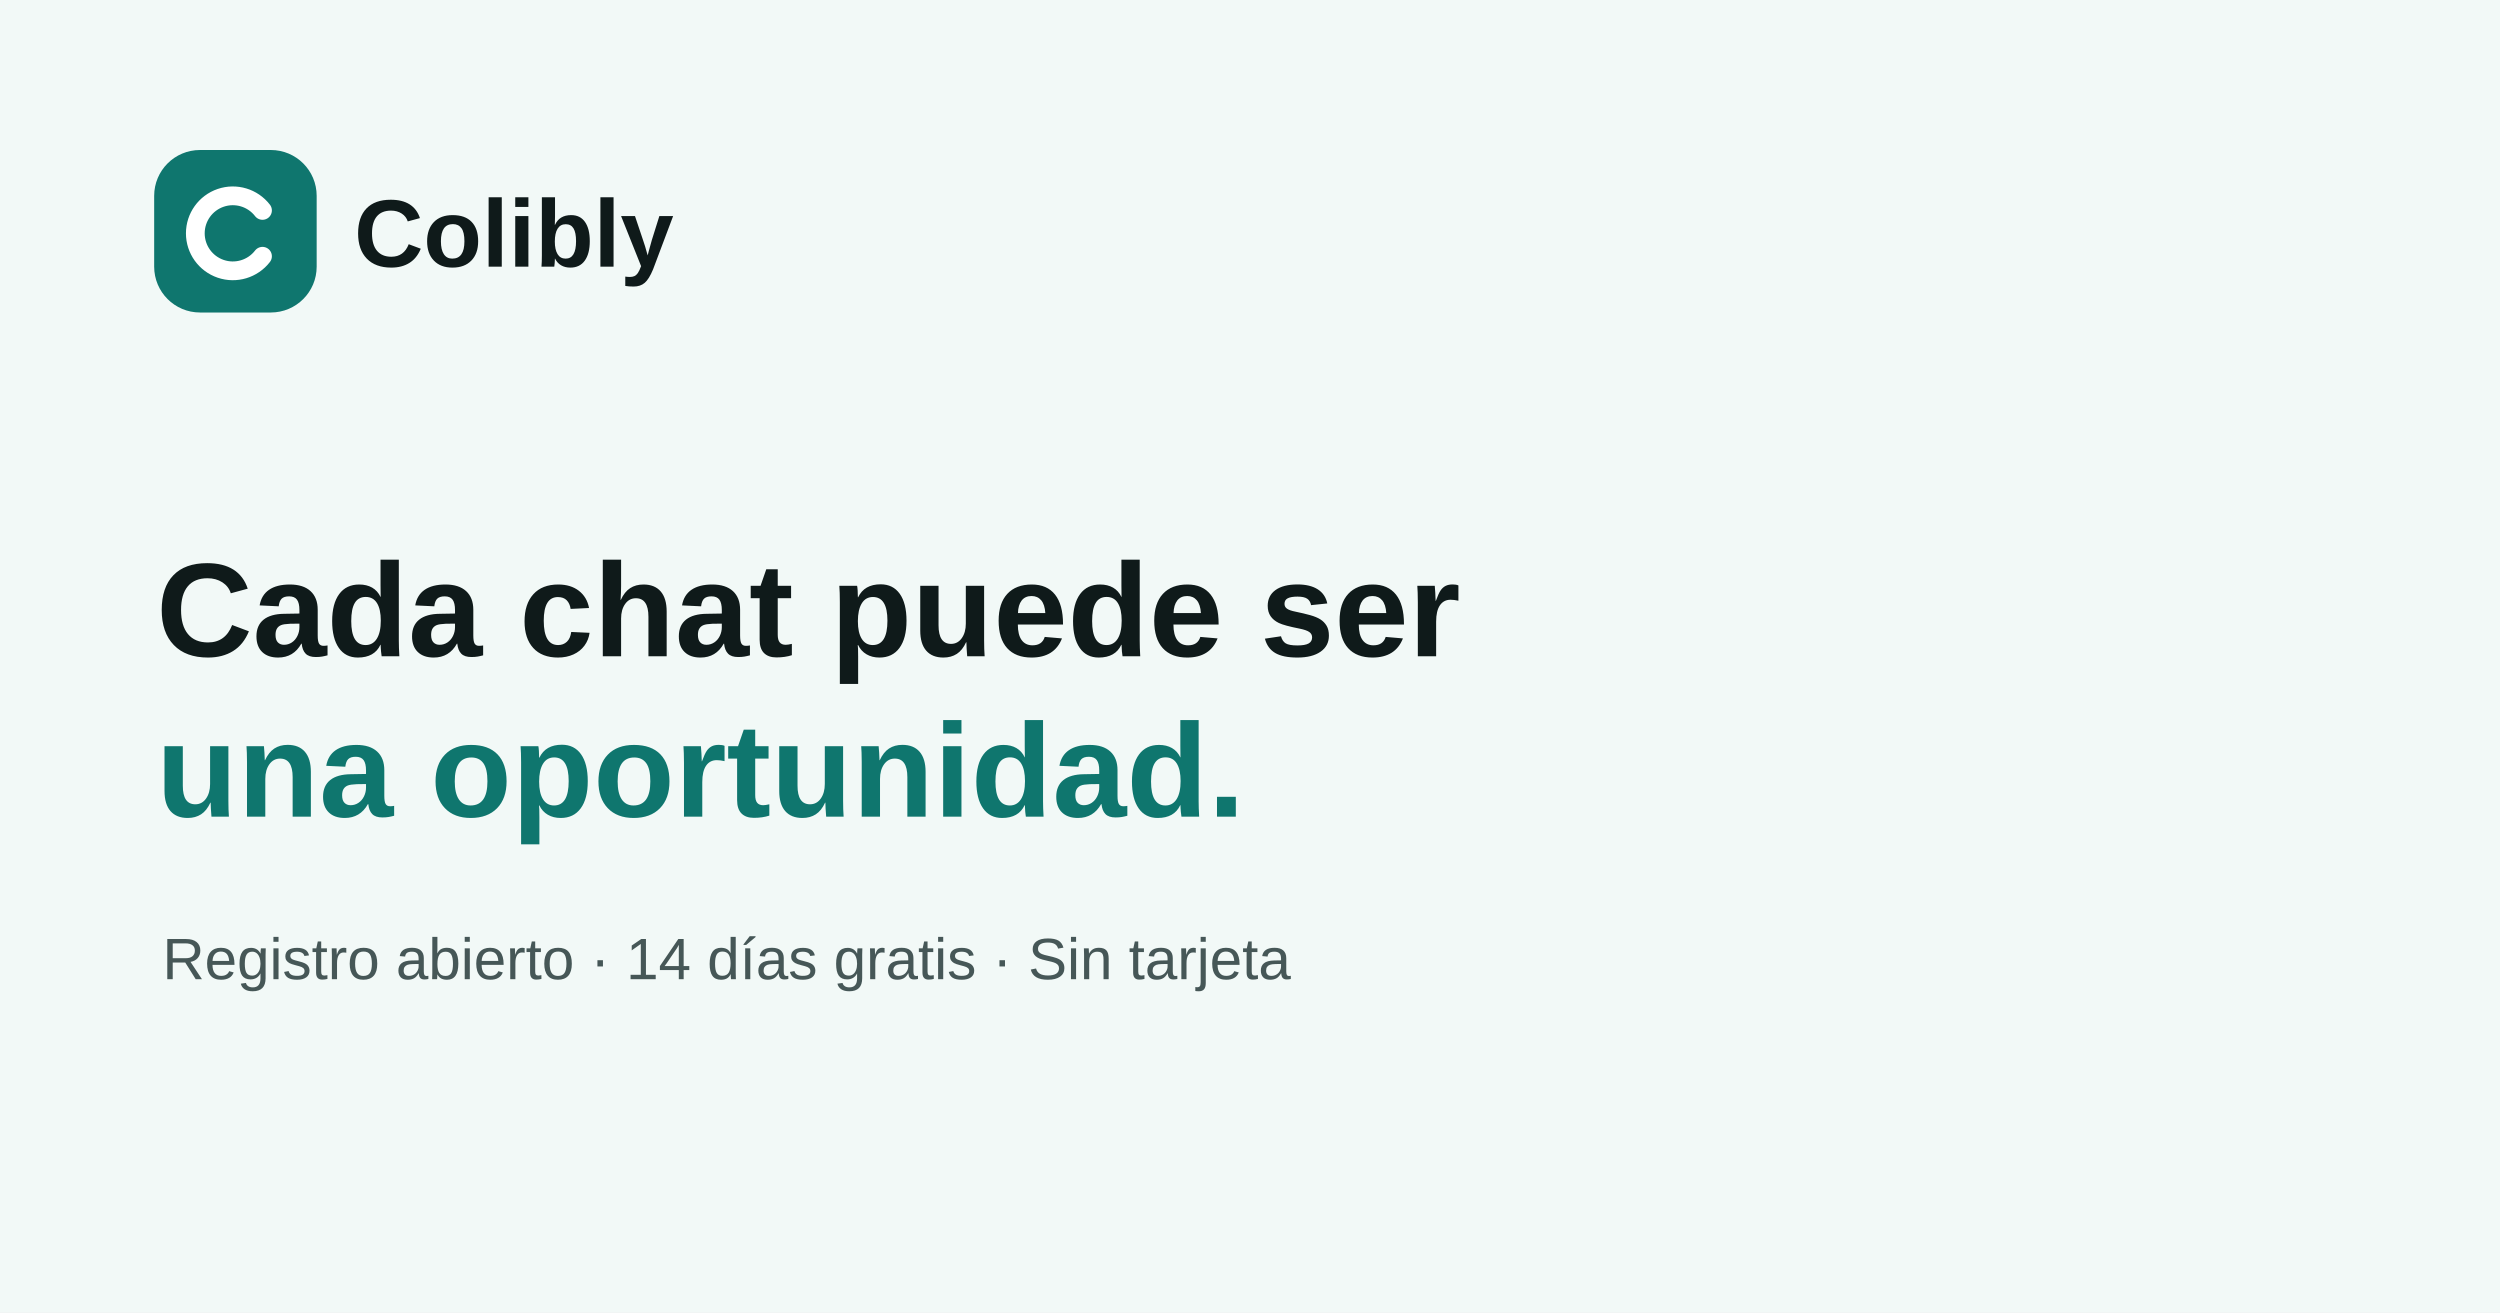
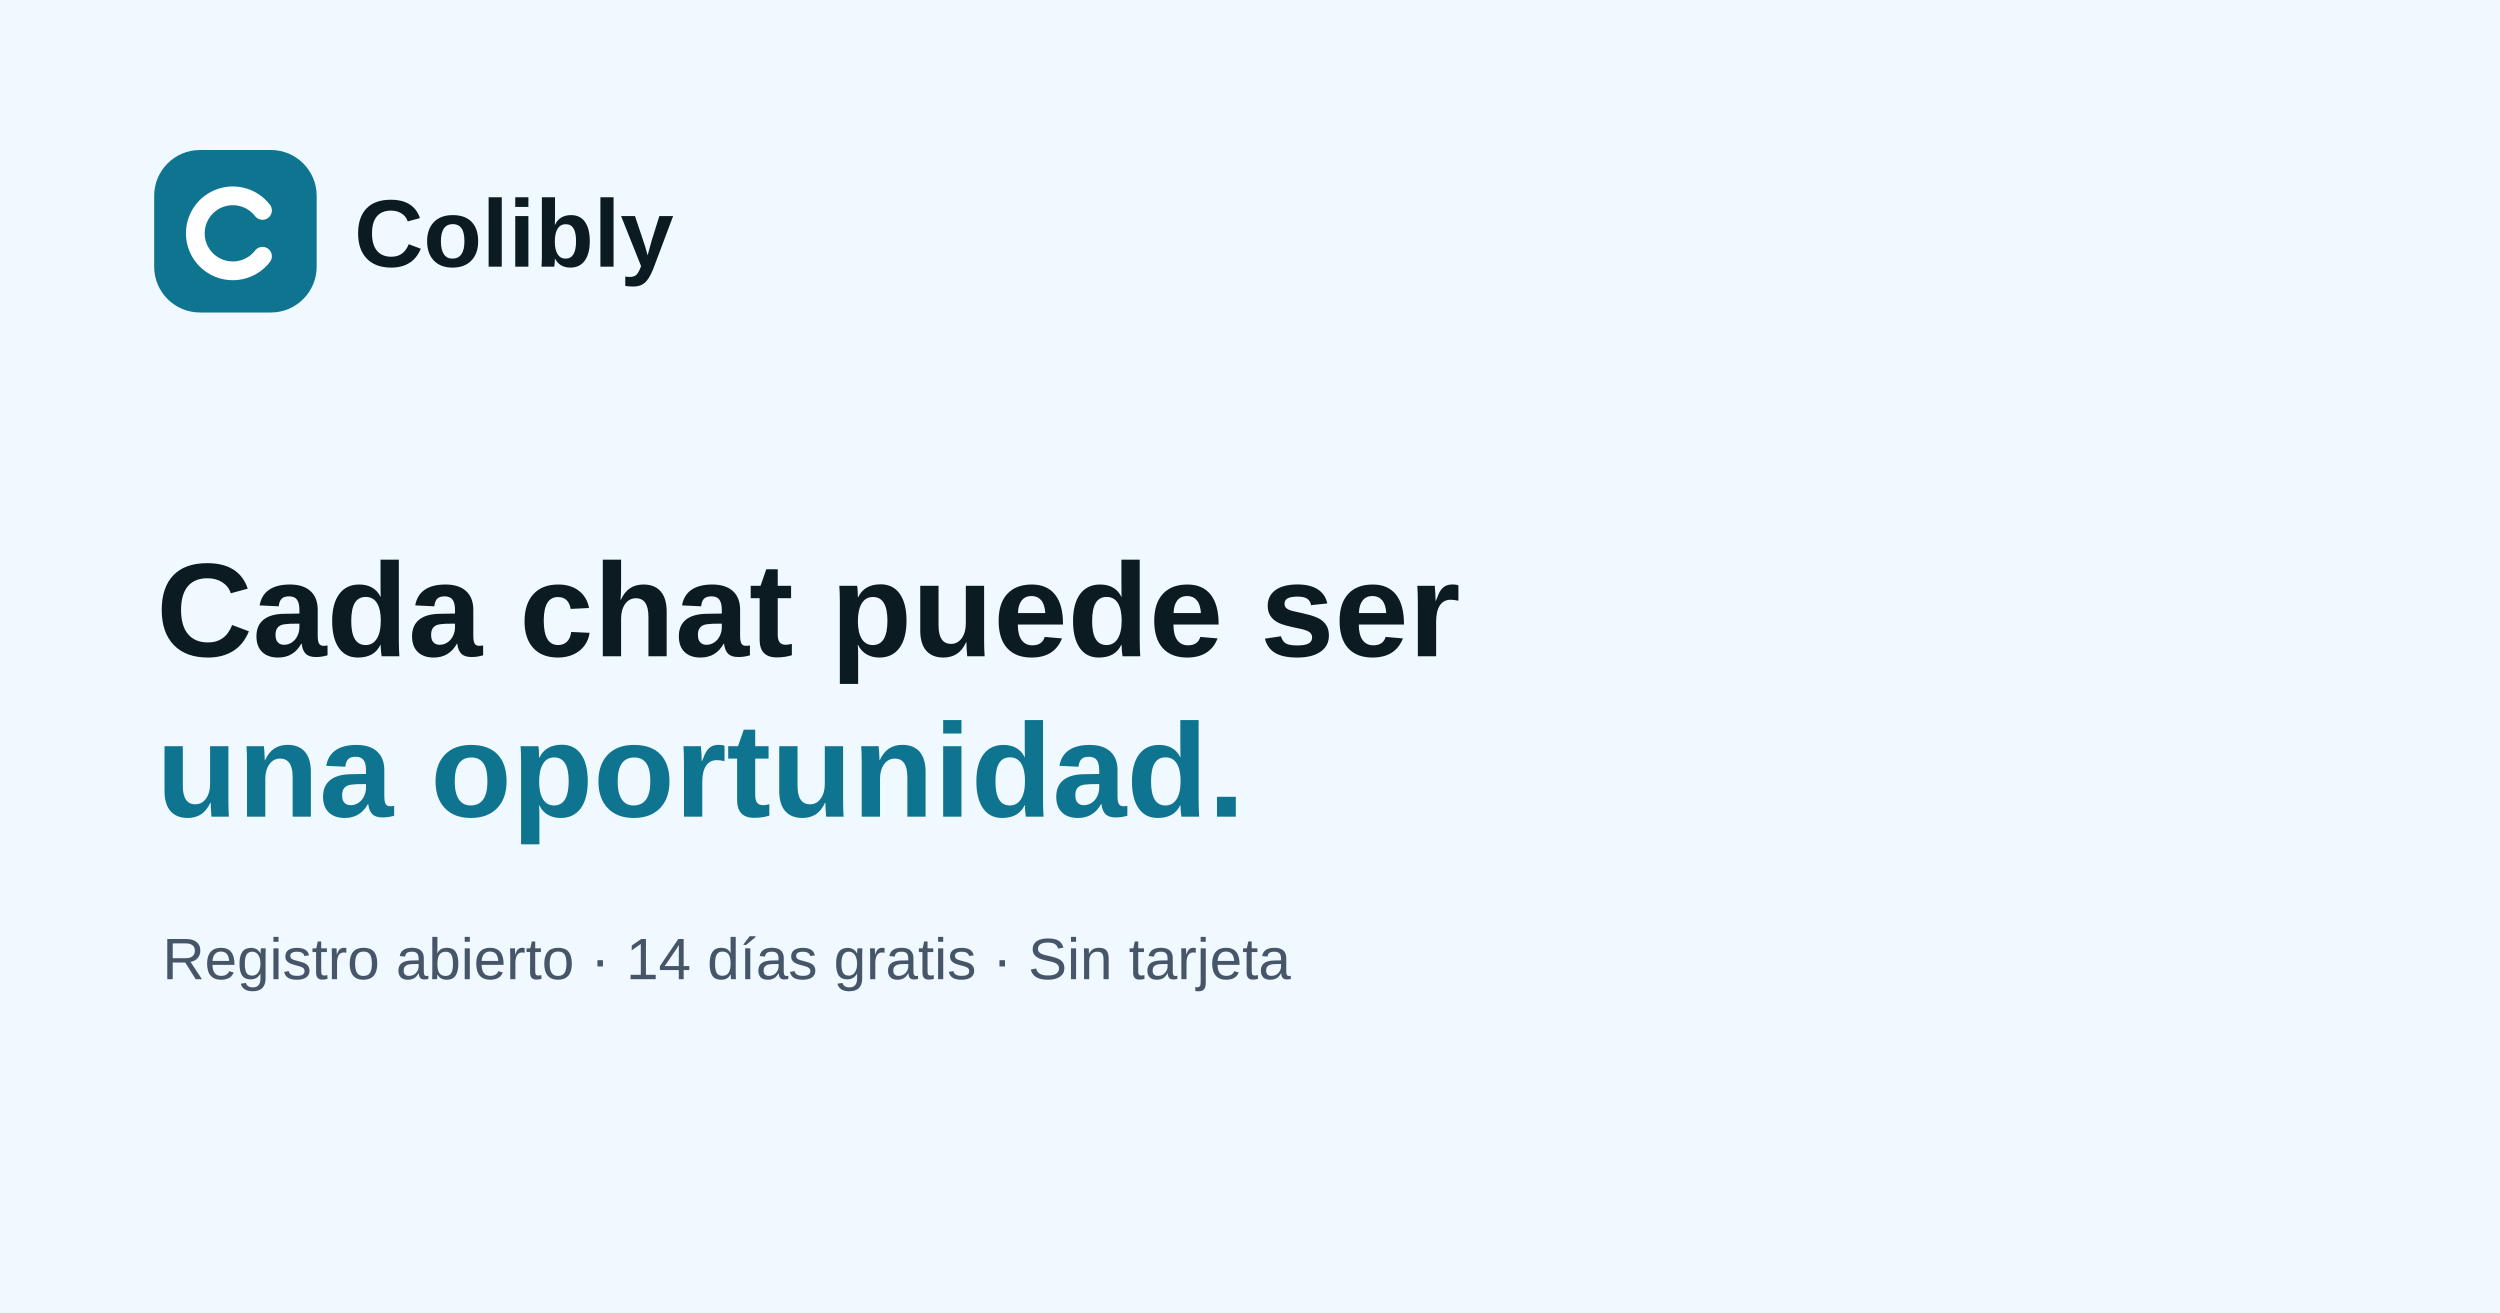
<svg xmlns="http://www.w3.org/2000/svg" width="1200" height="630" viewBox="0 0 1200 630">
-   <rect width="1200" height="630" fill="#F2F9F7" />
-   <rect x="74" y="72" width="78" height="78" rx="22" fill="#0F766E" />
+   <rect width="1200" height="630" fill="#F0F9FF" />
+   <rect x="74" y="72" width="78" height="78" rx="22" fill="#0E7490" />
  <path d="M126 101 A18 18 0 1 0 126 123" fill="none" stroke="#FFF" stroke-width="9" stroke-linecap="round" />
-   <text x="170" y="128" fill="#0F1A1A" font-family="Arial,sans-serif" font-weight="700" font-size="46">Colibly</text>
-   <text x="75" y="315" fill="#0F1A1A" font-family="Arial,sans-serif" font-weight="700" font-size="64">Cada chat puede ser</text>
-   <text x="75" y="392" fill="#0F766E" font-family="Arial,sans-serif" font-weight="700" font-size="64">una oportunidad.</text>
-   <text x="78" y="470" fill="#465757" font-family="Arial,sans-serif" font-size="28">Registro abierto · 14 días gratis · Sin tarjeta</text>
+   <text x="170" y="128" fill="#0C1A22" font-family="Arial,sans-serif" font-weight="700" font-size="46">Colibly</text>
+   <text x="75" y="315" fill="#0C1A22" font-family="Arial,sans-serif" font-weight="700" font-size="64">Cada chat puede ser</text>
+   <text x="75" y="392" fill="#0E7490" font-family="Arial,sans-serif" font-weight="700" font-size="64">una oportunidad.</text>
+   <text x="78" y="470" fill="#475569" font-family="Arial,sans-serif" font-size="28">Registro abierto · 14 días gratis · Sin tarjeta</text>
</svg>
